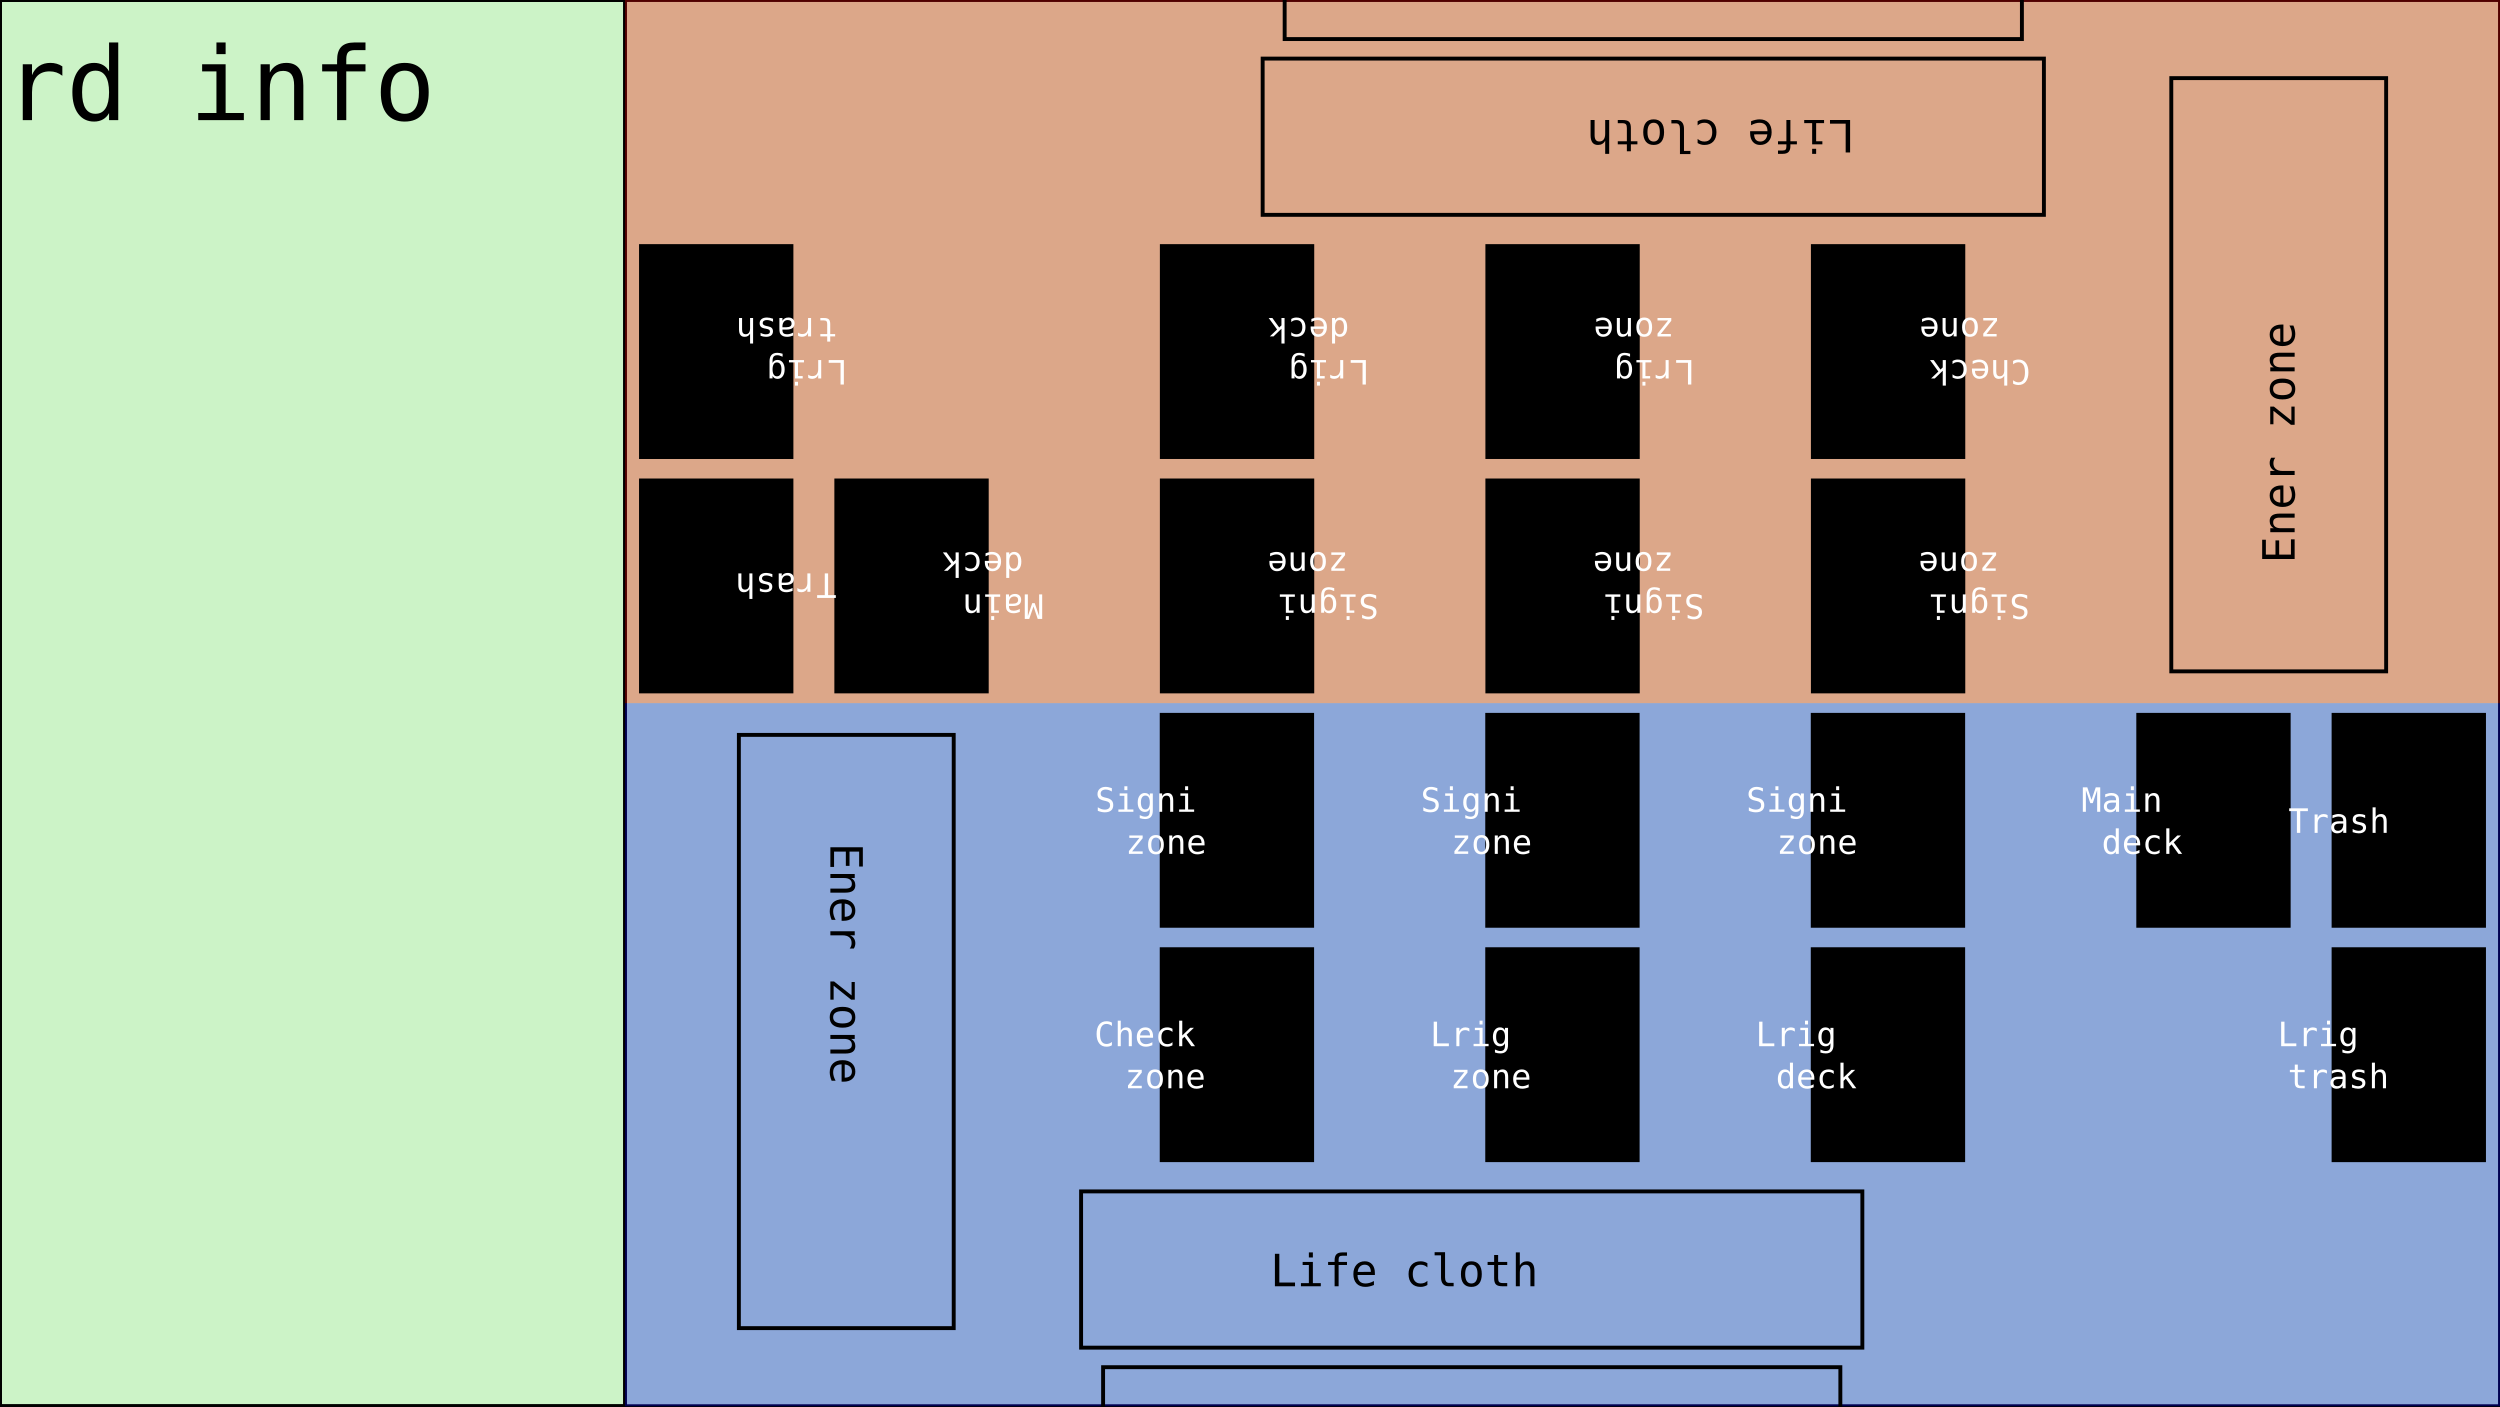
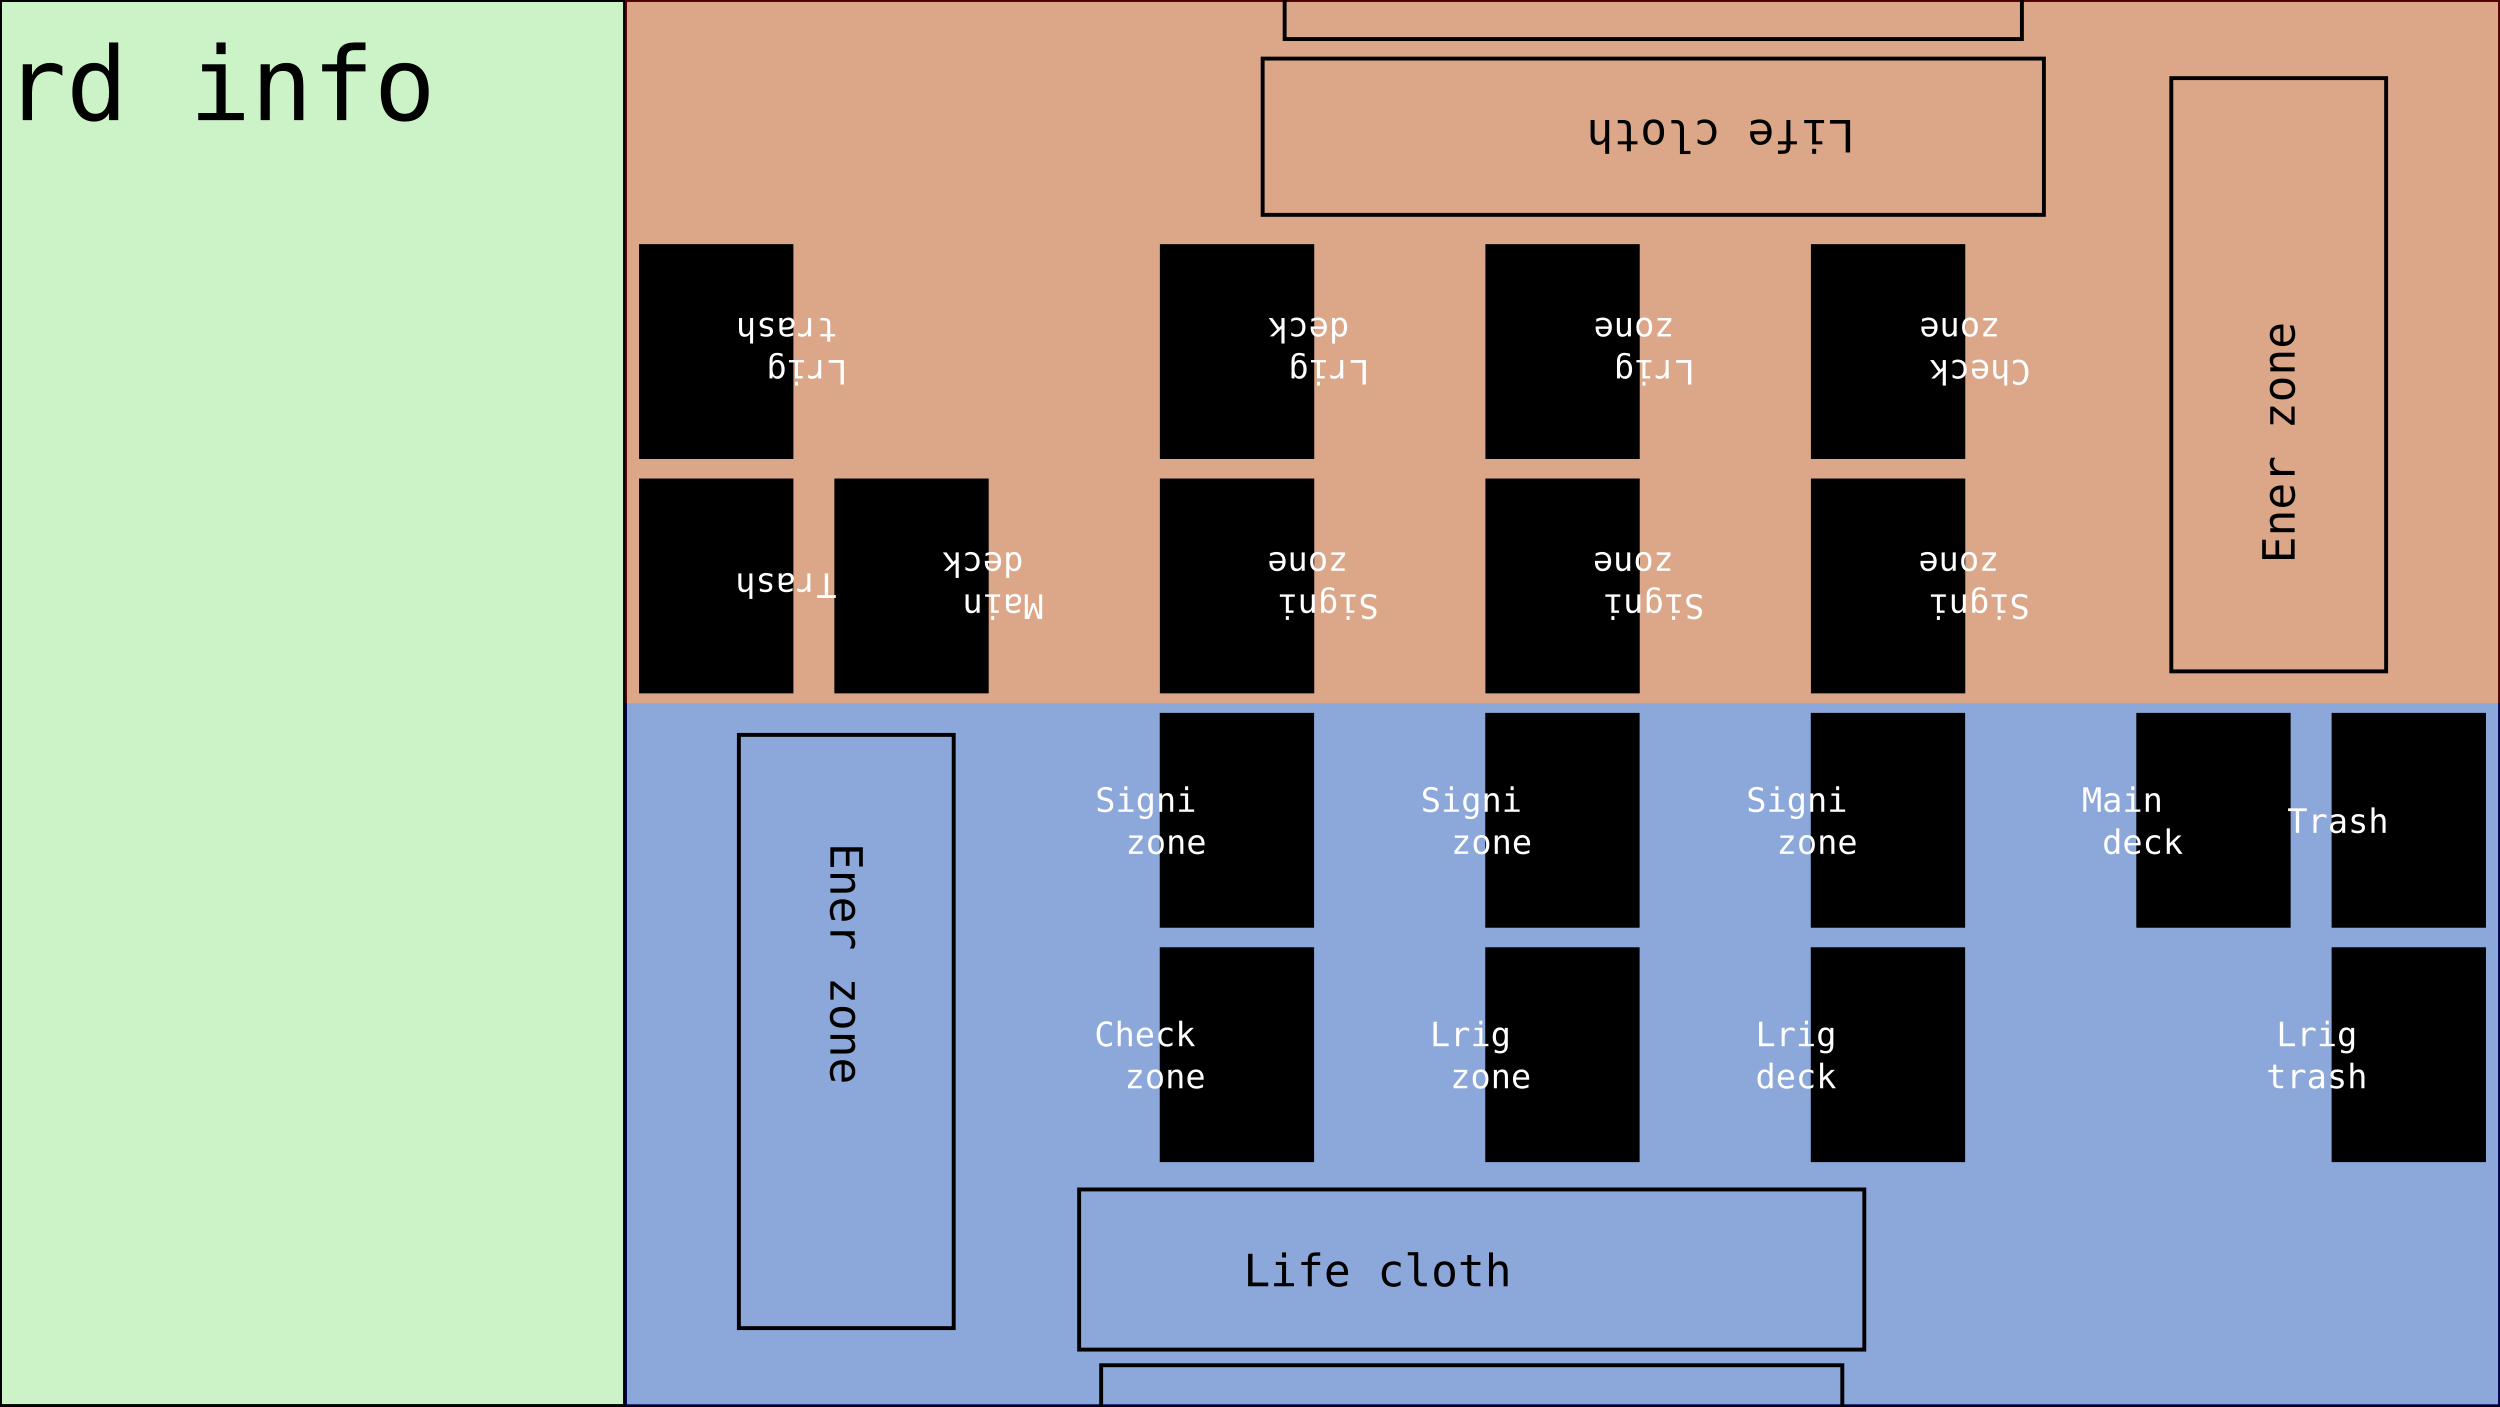
<svg xmlns="http://www.w3.org/2000/svg" width="1280" height="720" viewBox="0 0 1280 720" id="svg2" version="1.1">
  <defs id="defs4" />
  <g id="layer1" transform="translate(0,-332.3625)">
    <path style="opacity:1;fill:#1dff03;fill-opacity:0.172;stroke:#000000;stroke-width:2;stroke-miterlimit:4;stroke-dasharray:none;stroke-dashoffset:0;stroke-opacity:1" d="m 0,1052.362 1280,0 0,-720 -1280,0 z" id="rect4133" />
-     <rect style="opacity:1;fill:none;fill-opacity:1;stroke:#000000;stroke-width:2;stroke-miterlimit:4;stroke-dasharray:none;stroke-dashoffset:0;stroke-opacity:1" id="rect3355" width="320" height="720" x="0" y="332.362" />
+     <rect style="opacity:1;fill:none;fill-opacity:1;stroke:#000000;stroke-width:2;stroke-miterlimit:4;stroke-dasharray:none;stroke-dashoffset:0;stroke-opacity:1" id="rect3355" width="320" height="720" x="0" y="332.362">
+       </rect>
    <text xml:space="preserve" style="font-style:normal;font-variant:normal;font-weight:normal;font-stretch:normal;font-size:52.339px;font-family:'Bitstream Vera Sans Mono';-inkscape-font-specification:'Bitstream Vera Sans Mono';text-align:center;text-anchor:middle;opacity:1;fill:#000000;fill-opacity:1;stroke:none;stroke-width:2;stroke-miterlimit:4;stroke-dasharray:none;stroke-dashoffset:0;stroke-opacity:1" x="159.962" y="393.876" id="text3460">
      <tspan id="tspan3462" x="159.962" y="393.876">Card info</tspan>
    </text>
    <rect style="opacity:1;fill:#0000ff;fill-opacity:0.313;stroke:none;stroke-width:2;stroke-miterlimit:4;stroke-dasharray:none;stroke-dashoffset:0;stroke-opacity:1" id="rect5684" width="960.003" height="360" x="320.001" y="692.362" />
-     <path style="opacity:1;fill:none;fill-opacity:1;stroke:#000000;stroke-width:2;stroke-miterlimit:4;stroke-dasharray:none;stroke-dashoffset:0;stroke-opacity:1" d="m 488.3,708.626 0,303.736 -110,0 0,-303.736 z" id="rect3367" />
-     <path style="opacity:1;fill:none;fill-opacity:1;stroke:#000000;stroke-width:2;stroke-miterlimit:4;stroke-dasharray:none;stroke-dashoffset:0;stroke-opacity:1" d="m 553.524,1022.362 0,-80 400,0 0,80 z" id="rect3381" />
-     <path style="opacity:1;fill:none;fill-opacity:1;stroke:#000000;stroke-width:2;stroke-miterlimit:4;stroke-dasharray:none;stroke-dashoffset:0;stroke-opacity:1" d="m 564.789,1032.362 377.471,10e-5 0,80 -377.471,0 z" id="rect3402" />
+     <path style="opacity:1;fill:none;fill-opacity:1;stroke:#000000;stroke-width:2;stroke-miterlimit:4;stroke-dasharray:none;stroke-dashoffset:0;stroke-opacity:1" d="m 488.3,708.626 0,303.736 -110,0 0,-303.736 z" id="rect3367">
+       </path>
    <text id="text3464" y="-425.149" x="860.066" style="font-style:normal;font-variant:normal;font-weight:normal;font-stretch:normal;font-size:22.805px;font-family:'Bitstream Vera Sans Mono';-inkscape-font-specification:'Bitstream Vera Sans Mono';text-align:center;text-anchor:middle;opacity:1;fill:#000000;fill-opacity:1;stroke:none;stroke-width:2;stroke-miterlimit:4;stroke-dasharray:none;stroke-dashoffset:0;stroke-opacity:1" xml:space="preserve" transform="matrix(0,1,-1,0,0,0)">
      <tspan y="-425.149" x="860.066" id="tspan3466">Ener zone</tspan>
    </text>
-     <text xml:space="preserve" style="font-style:normal;font-variant:normal;font-weight:normal;font-stretch:normal;font-size:22.805px;font-family:'Bitstream Vera Sans Mono';-inkscape-font-specification:'Bitstream Vera Sans Mono';text-align:center;text-anchor:middle;opacity:1;fill:#000000;fill-opacity:1;stroke:none;stroke-width:2;stroke-miterlimit:4;stroke-dasharray:none;stroke-dashoffset:0;stroke-opacity:1" x="753.335" y="990.926" id="text3468">
-       <tspan x="753.335" y="990.926" id="tspan3472">Life cloth</tspan>
-     </text>
-     <text id="text3476" y="1080.864" x="753.819" style="font-style:normal;font-variant:normal;font-weight:normal;font-stretch:normal;font-size:22.805px;font-family:'Bitstream Vera Sans Mono';-inkscape-font-specification:'Bitstream Vera Sans Mono';text-align:center;text-anchor:middle;opacity:1;fill:#000000;fill-opacity:1;stroke:none;stroke-width:2;stroke-miterlimit:4;stroke-dasharray:none;stroke-dashoffset:0;stroke-opacity:1" xml:space="preserve">
-       <tspan id="tspan3478" y="1080.864" x="753.819">Hand</tspan>
-     </text>
+     <g id="g3534">
+       <rect y="941.362" x="552.524" height="82" width="402" id="rect3532" style="opacity:1;fill:none;fill-opacity:1;stroke:#000000;stroke-width:2;stroke-miterlimit:4;stroke-dasharray:none;stroke-dashoffset:0;stroke-opacity:1.0" />
+       <text id="text3468" y="990.926" x="753.335" style="font-style:normal;font-variant:normal;font-weight:normal;font-stretch:normal;font-size:22.805px;font-family:'Bitstream Vera Sans Mono';-inkscape-font-specification:'Bitstream Vera Sans Mono';text-align:center;text-anchor:middle;opacity:1;fill:#000000;fill-opacity:1;stroke:none;stroke-width:2;stroke-miterlimit:4;stroke-dasharray:none;stroke-dashoffset:0;stroke-opacity:1" xml:space="preserve">
+         <tspan id="tspan3472" y="990.926" x="753.335">Life cloth</tspan>
+       </text>
+     </g>
+     <g id="g3525">
+       <rect y="1031.362" x="563.789" height="82" width="379.471" id="rect3523" style="opacity:1;fill:none;fill-opacity:0.313;stroke:#000000;stroke-width:2;stroke-miterlimit:4;stroke-dasharray:none;stroke-dashoffset:0;stroke-opacity:1.0" />
+       <text xml:space="preserve" style="font-style:normal;font-variant:normal;font-weight:normal;font-stretch:normal;font-size:22.805px;font-family:'Bitstream Vera Sans Mono';-inkscape-font-specification:'Bitstream Vera Sans Mono';text-align:center;text-anchor:middle;opacity:1;fill:#000000;fill-opacity:1;stroke:none;stroke-width:2;stroke-miterlimit:4;stroke-dasharray:none;stroke-dashoffset:0;stroke-opacity:1" x="753.819" y="1080.864" id="text3476">
+         <tspan x="753.819" y="1080.864" id="tspan3478">Hand</tspan>
+       </text>
+     </g>
    <g id="g5101" transform="translate(73.789,0)">
      <rect y="697.362" x="520" height="110" width="79.023" id="rect3932" style="opacity:1;fill:#000000;fill-opacity:1;stroke:none;stroke-width:2;stroke-miterlimit:4;stroke-dasharray:none;stroke-dashoffset:0;stroke-opacity:1" />
      <text id="text3934" y="748.021" x="559.515" style="font-style:normal;font-variant:normal;font-weight:normal;font-stretch:normal;font-size:17.216px;font-family:'Bitstream Vera Sans Mono';-inkscape-font-specification:'Bitstream Vera Sans Mono';text-align:center;text-anchor:middle;opacity:1;fill:#ffffff;fill-opacity:1;stroke:none;stroke-width:2;stroke-miterlimit:4;stroke-dasharray:none;stroke-dashoffset:0;stroke-opacity:1" xml:space="preserve">
        <tspan id="tspan3936" y="748.021" x="559.515">Signi</tspan>
        <tspan id="tspan3938" y="769.541" x="559.515">zone</tspan>
      </text>
    </g>
-     <g id="g5107" transform="translate(80.45569,0)">
-       <g transform="translate(149.0005,0)" id="g3940">
-         <path id="rect3942" d="m 531,697.362 79.023,0 0,110 -79.023,0 z" style="opacity:1;fill:#000000;fill-opacity:1;stroke:none;stroke-width:2;stroke-miterlimit:4;stroke-dasharray:none;stroke-dashoffset:0;stroke-opacity:1" />
-       </g>
-       <text xml:space="preserve" style="font-style:normal;font-variant:normal;font-weight:normal;font-stretch:normal;font-size:17.216px;font-family:'Bitstream Vera Sans Mono';-inkscape-font-specification:'Bitstream Vera Sans Mono';text-align:center;text-anchor:middle;opacity:1;fill:#ffffff;fill-opacity:1;stroke:none;stroke-width:2;stroke-miterlimit:4;stroke-dasharray:none;stroke-dashoffset:0;stroke-opacity:1" x="719.515" y="748.021" id="text3903">
-         <tspan x="719.515" y="748.021" id="tspan3905">Signi</tspan>
-         <tspan x="719.515" y="769.541" id="tspan3907">zone</tspan>
-       </text>
-     </g>
-     <g id="g5114" transform="translate(87.12238,0)">
-       <path style="opacity:1;fill:#000000;fill-opacity:1;stroke:none;stroke-width:2;stroke-miterlimit:4;stroke-dasharray:none;stroke-dashoffset:0;stroke-opacity:1" d="m 840,697.362 79.023,0 0,110 -79.023,0 z" id="rect3952" />
-       <text id="text3909" y="748.021" x="879.515" style="font-style:normal;font-variant:normal;font-weight:normal;font-stretch:normal;font-size:17.216px;font-family:'Bitstream Vera Sans Mono';-inkscape-font-specification:'Bitstream Vera Sans Mono';text-align:center;text-anchor:middle;opacity:1;fill:#ffffff;fill-opacity:1;stroke:none;stroke-width:2;stroke-miterlimit:4;stroke-dasharray:none;stroke-dashoffset:0;stroke-opacity:1" xml:space="preserve">
-         <tspan id="tspan3911" y="748.021" x="879.515">Signi</tspan>
-         <tspan id="tspan3913" y="769.541" x="879.515">zone</tspan>
-       </text>
-     </g>
-     <g id="g5120" transform="translate(93.789,0)">
-       <path style="opacity:1;fill:#000000;fill-opacity:1;stroke:none;stroke-width:2;stroke-miterlimit:4;stroke-dasharray:none;stroke-dashoffset:0;stroke-opacity:1" d="m 1000,697.362 79.023,0 0,110 -79.023,0 z" id="rect3962" />
-       <text xml:space="preserve" style="font-style:normal;font-variant:normal;font-weight:normal;font-stretch:normal;font-size:17.216px;font-family:'Bitstream Vera Sans Mono';-inkscape-font-specification:'Bitstream Vera Sans Mono';text-align:center;text-anchor:middle;opacity:1;fill:#ffffff;fill-opacity:1;stroke:none;stroke-width:2;stroke-miterlimit:4;stroke-dasharray:none;stroke-dashoffset:0;stroke-opacity:1" x="1039.276" y="748.021" id="text3915">
-         <tspan x="1039.276" y="748.021" id="tspan3919">Main</tspan>
-         <tspan id="tspan3959" x="1039.276" y="769.541">deck</tspan>
-       </text>
-     </g>
    <g id="g5126" transform="translate(73.789,0)">
      <rect style="opacity:1;fill:#000000;fill-opacity:1;stroke:none;stroke-width:2;stroke-miterlimit:4;stroke-dasharray:none;stroke-dashoffset:0;stroke-opacity:1" id="rect3983" width="79.023" height="110" x="520" y="817.362" />
      <text id="text3921" y="868.021" x="559.053" style="font-style:normal;font-variant:normal;font-weight:normal;font-stretch:normal;font-size:17.216px;font-family:'Bitstream Vera Sans Mono';-inkscape-font-specification:'Bitstream Vera Sans Mono';text-align:center;text-anchor:middle;opacity:1;fill:#ffffff;fill-opacity:1;stroke:none;stroke-width:2;stroke-miterlimit:4;stroke-dasharray:none;stroke-dashoffset:0;stroke-opacity:1" xml:space="preserve">
        <tspan id="tspan3925" y="868.021" x="559.053">Check</tspan>
        <tspan id="tspan3965" y="889.541" x="559.053">zone</tspan>
-       </text>
-     </g>
-     <g id="g5132" transform="translate(80.45569,0)">
-       <g id="g3991" transform="translate(149.0005,120)">
-         <path id="rect3993" d="m 531,697.362 79.023,0 0,110 -79.023,0 z" style="opacity:1;fill:#000000;fill-opacity:1;stroke:none;stroke-width:2;stroke-miterlimit:4;stroke-dasharray:none;stroke-dashoffset:0;stroke-opacity:1" />
-         <g id="text3995" style="font-style:normal;font-variant:normal;font-weight:normal;font-stretch:normal;font-size:17.216px;font-family:'Bitstream Vera Sans Mono';-inkscape-font-specification:'Bitstream Vera Sans Mono';text-align:center;text-anchor:middle;opacity:1;fill:#ffffff;fill-opacity:1;stroke:none;stroke-width:2;stroke-miterlimit:4;stroke-dasharray:none;stroke-dashoffset:0;stroke-opacity:1" />
-       </g>
-       <text xml:space="preserve" style="font-style:normal;font-variant:normal;font-weight:normal;font-stretch:normal;font-size:17.216px;font-family:'Bitstream Vera Sans Mono';-inkscape-font-specification:'Bitstream Vera Sans Mono';text-align:center;text-anchor:middle;opacity:1;fill:#ffffff;fill-opacity:1;stroke:none;stroke-width:2;stroke-miterlimit:4;stroke-dasharray:none;stroke-dashoffset:0;stroke-opacity:1" x="719.162" y="868.021" id="text3927">
-         <tspan x="719.162" y="868.021" id="tspan3931">Lrig</tspan>
-         <tspan id="tspan3971" x="719.162" y="889.541">zone</tspan>
-       </text>
-     </g>
-     <g id="g5140" transform="translate(87.12237,0)">
-       <path style="opacity:1;fill:#000000;fill-opacity:1;stroke:none;stroke-width:2;stroke-miterlimit:4;stroke-dasharray:none;stroke-dashoffset:0;stroke-opacity:1" d="m 840,817.362 79.023,0 0,110 -79.023,0 z" id="rect4003" />
-       <text id="text3933" y="868.021" x="879.12" style="font-style:normal;font-variant:normal;font-weight:normal;font-stretch:normal;font-size:17.216px;font-family:'Bitstream Vera Sans Mono';-inkscape-font-specification:'Bitstream Vera Sans Mono';text-align:center;text-anchor:middle;opacity:1;fill:#ffffff;fill-opacity:1;stroke:none;stroke-width:2;stroke-miterlimit:4;stroke-dasharray:none;stroke-dashoffset:0;stroke-opacity:1" xml:space="preserve">
-         <tspan id="tspan3937" y="868.021" x="879.12">Lrig</tspan>
-         <tspan id="tspan3975" y="889.541" x="879.12">deck</tspan>
-       </text>
-     </g>
-     <g id="g5146" transform="translate(193.789,-120)">
-       <path style="opacity:1;fill:#000000;fill-opacity:1;stroke:none;stroke-width:2;stroke-miterlimit:4;stroke-dasharray:none;stroke-dashoffset:0;stroke-opacity:1" d="m 1000,817.362 79.023,0 0,110 -79.023,0 z" id="rect4013" />
-       <text xml:space="preserve" style="font-style:normal;font-variant:normal;font-weight:normal;font-stretch:normal;font-size:17.216px;font-family:'Bitstream Vera Sans Mono';-inkscape-font-specification:'Bitstream Vera Sans Mono';text-align:center;text-anchor:middle;opacity:1;fill:#ffffff;fill-opacity:1;stroke:none;stroke-width:2;stroke-miterlimit:4;stroke-dasharray:none;stroke-dashoffset:0;stroke-opacity:1" x="1040.074" y="878.781" id="text3939">
-         <tspan x="1040.074" y="878.781" id="tspan3943">Trash</tspan>
-       </text>
-     </g>
-     <g id="g5151" transform="translate(33.789,0)">
-       <path style="opacity:1;fill:#000000;fill-opacity:1;stroke:none;stroke-width:2;stroke-miterlimit:4;stroke-dasharray:none;stroke-dashoffset:0;stroke-opacity:1" d="m 1160,817.362 79.023,0 -4e-4,110 -79.023,0 z" id="rect4023" />
-       <text id="text3945" y="868.021" x="1199.721" style="font-style:normal;font-variant:normal;font-weight:normal;font-stretch:normal;font-size:17.216px;font-family:'Bitstream Vera Sans Mono';-inkscape-font-specification:'Bitstream Vera Sans Mono';text-align:center;text-anchor:middle;opacity:1;fill:#ffffff;fill-opacity:1;stroke:none;stroke-width:2;stroke-miterlimit:4;stroke-dasharray:none;stroke-dashoffset:0;stroke-opacity:1" xml:space="preserve">
-         <tspan id="tspan3949" y="868.021" x="1199.721">Lrig</tspan>
-         <tspan id="tspan3981" y="889.541" x="1199.721">trash</tspan>
      </text>
    </g>
    <rect y="-692.362" x="-1280.004" height="360" width="960.003" id="rect6853" style="opacity:1;fill:#ff0000;fill-opacity:0.313;stroke:none;stroke-width:2;stroke-miterlimit:4;stroke-dasharray:none;stroke-dashoffset:0;stroke-opacity:1" transform="scale(-1,-1)" />
    <path id="path6855" d="m 1111.705,676.098 0,-303.736 110,0 0,303.736 z" style="opacity:1;fill:none;fill-opacity:1;stroke:#000000;stroke-width:2;stroke-miterlimit:4;stroke-dasharray:none;stroke-dashoffset:0;stroke-opacity:1" />
    <path id="path6857" d="m 1046.481,362.362 0,80 -400,0 0,-80 z" style="opacity:1;fill:none;fill-opacity:1;stroke:#000000;stroke-width:2;stroke-miterlimit:4;stroke-dasharray:none;stroke-dashoffset:0;stroke-opacity:1" />
    <path id="path6859" d="m 1035.216,352.363 -377.471,-1e-4 0,-80 377.471,0 z" style="opacity:1;fill:none;fill-opacity:1;stroke:#000000;stroke-width:2;stroke-miterlimit:4;stroke-dasharray:none;stroke-dashoffset:0;stroke-opacity:1" />
    <text transform="matrix(0,-1,1,0,0,0)" xml:space="preserve" style="font-style:normal;font-variant:normal;font-weight:normal;font-stretch:normal;font-size:22.805px;font-family:'Bitstream Vera Sans Mono';-inkscape-font-specification:'Bitstream Vera Sans Mono';text-align:center;text-anchor:middle;opacity:1;fill:#000000;fill-opacity:1;stroke:none;stroke-width:2;stroke-miterlimit:4;stroke-dasharray:none;stroke-dashoffset:0;stroke-opacity:1" x="-524.659" y="1174.856" id="text6861">
      <tspan id="tspan6863" x="-524.659" y="1174.856">Ener zone</tspan>
    </text>
    <text id="text6865" y="-393.799" x="-846.67" style="font-style:normal;font-variant:normal;font-weight:normal;font-stretch:normal;font-size:22.805px;font-family:'Bitstream Vera Sans Mono';-inkscape-font-specification:'Bitstream Vera Sans Mono';text-align:center;text-anchor:middle;opacity:1;fill:#000000;fill-opacity:1;stroke:none;stroke-width:2;stroke-miterlimit:4;stroke-dasharray:none;stroke-dashoffset:0;stroke-opacity:1" xml:space="preserve" transform="scale(-1,-1)">
      <tspan id="tspan6867" y="-393.799" x="-846.67">Life cloth</tspan>
    </text>
    <text xml:space="preserve" style="font-style:normal;font-variant:normal;font-weight:normal;font-stretch:normal;font-size:22.805px;font-family:'Bitstream Vera Sans Mono';-inkscape-font-specification:'Bitstream Vera Sans Mono';text-align:center;text-anchor:middle;opacity:1;fill:#000000;fill-opacity:1;stroke:none;stroke-width:2;stroke-miterlimit:4;stroke-dasharray:none;stroke-dashoffset:0;stroke-opacity:1" x="-846.186" y="-303.861" id="text6869" transform="scale(-1,-1)">
      <tspan x="-846.186" y="-303.861" id="tspan6871">Hand</tspan>
    </text>
    <g transform="matrix(-1,0,0,-1,1526.216,1384.725)" id="g6873">
      <rect style="opacity:1;fill:#000000;fill-opacity:1;stroke:none;stroke-width:2;stroke-miterlimit:4;stroke-dasharray:none;stroke-dashoffset:0;stroke-opacity:1" id="rect6875" width="79.023" height="110" x="520" y="697.362" />
      <text xml:space="preserve" style="font-style:normal;font-variant:normal;font-weight:normal;font-stretch:normal;font-size:17.216px;font-family:'Bitstream Vera Sans Mono';-inkscape-font-specification:'Bitstream Vera Sans Mono';text-align:center;text-anchor:middle;opacity:1;fill:#ffffff;fill-opacity:1;stroke:none;stroke-width:2;stroke-miterlimit:4;stroke-dasharray:none;stroke-dashoffset:0;stroke-opacity:1" x="559.515" y="748.021" id="text6877">
        <tspan x="559.515" y="748.021" id="tspan6879">Signi</tspan>
        <tspan x="559.515" y="769.541" id="tspan6881">zone</tspan>
      </text>
    </g>
    <g transform="matrix(-1,0,0,-1,1519.549,1384.725)" id="g6883">
      <g id="g6885" transform="translate(149.0005,0)">
        <path style="opacity:1;fill:#000000;fill-opacity:1;stroke:none;stroke-width:2;stroke-miterlimit:4;stroke-dasharray:none;stroke-dashoffset:0;stroke-opacity:1" d="m 531,697.362 79.023,0 0,110 -79.023,0 z" id="path6887" />
      </g>
      <text id="text6889" y="748.021" x="719.515" style="font-style:normal;font-variant:normal;font-weight:normal;font-stretch:normal;font-size:17.216px;font-family:'Bitstream Vera Sans Mono';-inkscape-font-specification:'Bitstream Vera Sans Mono';text-align:center;text-anchor:middle;opacity:1;fill:#ffffff;fill-opacity:1;stroke:none;stroke-width:2;stroke-miterlimit:4;stroke-dasharray:none;stroke-dashoffset:0;stroke-opacity:1" xml:space="preserve">
        <tspan id="tspan6891" y="748.021" x="719.515">Signi</tspan>
        <tspan id="tspan6893" y="769.541" x="719.515">zone</tspan>
      </text>
    </g>
    <g transform="matrix(-1,0,0,-1,1512.883,1384.725)" id="g6895">
      <path id="path6897" d="m 840,697.362 79.023,0 0,110 -79.023,0 z" style="opacity:1;fill:#000000;fill-opacity:1;stroke:none;stroke-width:2;stroke-miterlimit:4;stroke-dasharray:none;stroke-dashoffset:0;stroke-opacity:1" />
      <text xml:space="preserve" style="font-style:normal;font-variant:normal;font-weight:normal;font-stretch:normal;font-size:17.216px;font-family:'Bitstream Vera Sans Mono';-inkscape-font-specification:'Bitstream Vera Sans Mono';text-align:center;text-anchor:middle;opacity:1;fill:#ffffff;fill-opacity:1;stroke:none;stroke-width:2;stroke-miterlimit:4;stroke-dasharray:none;stroke-dashoffset:0;stroke-opacity:1" x="879.515" y="748.021" id="text6899">
        <tspan x="879.515" y="748.021" id="tspan6901">Signi</tspan>
        <tspan x="879.515" y="769.541" id="tspan6903">zone</tspan>
      </text>
    </g>
    <g transform="matrix(-1,0,0,-1,1506.216,1384.725)" id="g6905">
      <path id="path6907" d="m 1000,697.362 79.023,0 0,110 -79.023,0 z" style="opacity:1;fill:#000000;fill-opacity:1;stroke:none;stroke-width:2;stroke-miterlimit:4;stroke-dasharray:none;stroke-dashoffset:0;stroke-opacity:1" />
      <text id="text6909" y="748.021" x="1039.276" style="font-style:normal;font-variant:normal;font-weight:normal;font-stretch:normal;font-size:17.216px;font-family:'Bitstream Vera Sans Mono';-inkscape-font-specification:'Bitstream Vera Sans Mono';text-align:center;text-anchor:middle;opacity:1;fill:#ffffff;fill-opacity:1;stroke:none;stroke-width:2;stroke-miterlimit:4;stroke-dasharray:none;stroke-dashoffset:0;stroke-opacity:1" xml:space="preserve">
        <tspan id="tspan6911" y="748.021" x="1039.276">Main</tspan>
        <tspan y="769.541" x="1039.276" id="tspan6913">deck</tspan>
      </text>
    </g>
    <g transform="matrix(-1,0,0,-1,1526.216,1384.725)" id="g6915">
      <rect y="817.362" x="520" height="110" width="79.023" id="rect6917" style="opacity:1;fill:#000000;fill-opacity:1;stroke:none;stroke-width:2;stroke-miterlimit:4;stroke-dasharray:none;stroke-dashoffset:0;stroke-opacity:1" />
      <text xml:space="preserve" style="font-style:normal;font-variant:normal;font-weight:normal;font-stretch:normal;font-size:17.216px;font-family:'Bitstream Vera Sans Mono';-inkscape-font-specification:'Bitstream Vera Sans Mono';text-align:center;text-anchor:middle;opacity:1;fill:#ffffff;fill-opacity:1;stroke:none;stroke-width:2;stroke-miterlimit:4;stroke-dasharray:none;stroke-dashoffset:0;stroke-opacity:1" x="559.053" y="868.021" id="text6919">
        <tspan x="559.053" y="868.021" id="tspan6921">Check</tspan>
        <tspan x="559.053" y="889.541" id="tspan6923">zone</tspan>
      </text>
    </g>
    <g transform="matrix(-1,0,0,-1,1519.549,1384.725)" id="g6925">
      <g transform="translate(149.0005,120)" id="g6927">
        <path style="opacity:1;fill:#000000;fill-opacity:1;stroke:none;stroke-width:2;stroke-miterlimit:4;stroke-dasharray:none;stroke-dashoffset:0;stroke-opacity:1" d="m 531,697.362 79.023,0 0,110 -79.023,0 z" id="path6929" />
        <g style="font-style:normal;font-variant:normal;font-weight:normal;font-stretch:normal;font-size:17.216px;font-family:'Bitstream Vera Sans Mono';-inkscape-font-specification:'Bitstream Vera Sans Mono';text-align:center;text-anchor:middle;opacity:1;fill:#ffffff;fill-opacity:1;stroke:none;stroke-width:2;stroke-miterlimit:4;stroke-dasharray:none;stroke-dashoffset:0;stroke-opacity:1" id="g6931" />
      </g>
      <text id="text6933" y="868.021" x="719.162" style="font-style:normal;font-variant:normal;font-weight:normal;font-stretch:normal;font-size:17.216px;font-family:'Bitstream Vera Sans Mono';-inkscape-font-specification:'Bitstream Vera Sans Mono';text-align:center;text-anchor:middle;opacity:1;fill:#ffffff;fill-opacity:1;stroke:none;stroke-width:2;stroke-miterlimit:4;stroke-dasharray:none;stroke-dashoffset:0;stroke-opacity:1" xml:space="preserve">
        <tspan id="tspan6935" y="868.021" x="719.162">Lrig</tspan>
        <tspan y="889.541" x="719.162" id="tspan6937">zone</tspan>
      </text>
    </g>
    <g transform="matrix(-1,0,0,-1,1512.883,1384.725)" id="g6939">
      <path id="path6941" d="m 840,817.362 79.023,0 0,110 -79.023,0 z" style="opacity:1;fill:#000000;fill-opacity:1;stroke:none;stroke-width:2;stroke-miterlimit:4;stroke-dasharray:none;stroke-dashoffset:0;stroke-opacity:1" />
      <text xml:space="preserve" style="font-style:normal;font-variant:normal;font-weight:normal;font-stretch:normal;font-size:17.216px;font-family:'Bitstream Vera Sans Mono';-inkscape-font-specification:'Bitstream Vera Sans Mono';text-align:center;text-anchor:middle;opacity:1;fill:#ffffff;fill-opacity:1;stroke:none;stroke-width:2;stroke-miterlimit:4;stroke-dasharray:none;stroke-dashoffset:0;stroke-opacity:1" x="879.12" y="868.021" id="text6943">
        <tspan x="879.12" y="868.021" id="tspan6945">Lrig</tspan>
        <tspan x="879.12" y="889.541" id="tspan6947">deck</tspan>
      </text>
    </g>
    <g transform="matrix(-1,0,0,-1,1406.216,1504.725)" id="g6949">
      <path id="path6951" d="m 1000,817.362 79.023,0 0,110 -79.023,0 z" style="opacity:1;fill:#000000;fill-opacity:1;stroke:none;stroke-width:2;stroke-miterlimit:4;stroke-dasharray:none;stroke-dashoffset:0;stroke-opacity:1" />
      <text id="text6953" y="878.781" x="1040.074" style="font-style:normal;font-variant:normal;font-weight:normal;font-stretch:normal;font-size:17.216px;font-family:'Bitstream Vera Sans Mono';-inkscape-font-specification:'Bitstream Vera Sans Mono';text-align:center;text-anchor:middle;opacity:1;fill:#ffffff;fill-opacity:1;stroke:none;stroke-width:2;stroke-miterlimit:4;stroke-dasharray:none;stroke-dashoffset:0;stroke-opacity:1" xml:space="preserve">
        <tspan id="tspan6955" y="878.781" x="1040.074">Trash</tspan>
      </text>
    </g>
    <g transform="matrix(-1,0,0,-1,1566.216,1384.725)" id="g6957">
      <path id="path6959" d="m 1160,817.362 79.023,0 -4e-4,110 -79.023,0 z" style="opacity:1;fill:#000000;fill-opacity:1;stroke:none;stroke-width:2;stroke-miterlimit:4;stroke-dasharray:none;stroke-dashoffset:0;stroke-opacity:1" />
      <text xml:space="preserve" style="font-style:normal;font-variant:normal;font-weight:normal;font-stretch:normal;font-size:17.216px;font-family:'Bitstream Vera Sans Mono';-inkscape-font-specification:'Bitstream Vera Sans Mono';text-align:center;text-anchor:middle;opacity:1;fill:#ffffff;fill-opacity:1;stroke:none;stroke-width:2;stroke-miterlimit:4;stroke-dasharray:none;stroke-dashoffset:0;stroke-opacity:1" x="1199.721" y="868.021" id="text6961">
        <tspan x="1199.721" y="868.021" id="tspan6963">Lrig</tspan>
        <tspan x="1199.721" y="889.541" id="tspan6965">trash</tspan>
      </text>
    </g>
+     <g transform="translate(240.456,0)" id="g7103">
+       <rect style="opacity:1;fill:#000000;fill-opacity:1;stroke:none;stroke-width:2;stroke-miterlimit:4;stroke-dasharray:none;stroke-dashoffset:0;stroke-opacity:1" id="rect7107" width="79.023" height="110" x="520" y="697.362" />
+       <text xml:space="preserve" style="font-style:normal;font-variant:normal;font-weight:normal;font-stretch:normal;font-size:17.216px;font-family:'Bitstream Vera Sans Mono';-inkscape-font-specification:'Bitstream Vera Sans Mono';text-align:center;text-anchor:middle;opacity:1;fill:#ffffff;fill-opacity:1;stroke:none;stroke-width:2;stroke-miterlimit:4;stroke-dasharray:none;stroke-dashoffset:0;stroke-opacity:1" x="559.515" y="748.021" id="text7109">
+         <tspan x="559.515" y="748.021" id="tspan7111">Signi</tspan>
+         <tspan x="559.515" y="769.541" id="tspan7113">zone</tspan>
+       </text>
+     </g>
+     <g id="g7115" transform="translate(407.122,0)">
+       <rect y="697.362" x="520" height="110" width="79.023" id="rect7119" style="opacity:1;fill:#000000;fill-opacity:1;stroke:none;stroke-width:2;stroke-miterlimit:4;stroke-dasharray:none;stroke-dashoffset:0;stroke-opacity:1" />
+       <text id="text7121" y="748.021" x="559.515" style="font-style:normal;font-variant:normal;font-weight:normal;font-stretch:normal;font-size:17.216px;font-family:'Bitstream Vera Sans Mono';-inkscape-font-specification:'Bitstream Vera Sans Mono';text-align:center;text-anchor:middle;opacity:1;fill:#ffffff;fill-opacity:1;stroke:none;stroke-width:2;stroke-miterlimit:4;stroke-dasharray:none;stroke-dashoffset:0;stroke-opacity:1" xml:space="preserve">
+         <tspan id="tspan7123" y="748.021" x="559.515">Signi</tspan>
+         <tspan id="tspan7125" y="769.541" x="559.515">zone</tspan>
+       </text>
+     </g>
+     <g transform="translate(573.789,0)" id="g7127">
+       <rect style="opacity:1;fill:#000000;fill-opacity:1;stroke:none;stroke-width:2;stroke-miterlimit:4;stroke-dasharray:none;stroke-dashoffset:0;stroke-opacity:1" id="rect7131" width="79.023" height="110" x="520" y="697.362" />
+       <text xml:space="preserve" style="font-style:normal;font-variant:normal;font-weight:normal;font-stretch:normal;font-size:17.216px;font-family:'Bitstream Vera Sans Mono';-inkscape-font-specification:'Bitstream Vera Sans Mono';text-align:center;text-anchor:middle;opacity:1;fill:#ffffff;fill-opacity:1;stroke:none;stroke-width:2;stroke-miterlimit:4;stroke-dasharray:none;stroke-dashoffset:0;stroke-opacity:1" x="559.515" y="748.021" id="text7133">
+         <tspan x="559.515" y="748.021" id="tspan7137">Main</tspan>
+         <tspan x="559.515" y="769.541" id="tspan7143">deck</tspan>
+       </text>
+     </g>
+     <g id="g7147" transform="translate(673.789,0)">
+       <rect y="697.362" x="520" height="110" width="79.023" id="rect7151" style="opacity:1;fill:#000000;fill-opacity:1;stroke:none;stroke-width:2;stroke-miterlimit:4;stroke-dasharray:none;stroke-dashoffset:0;stroke-opacity:1" />
+       <text id="text7153" y="758.781" x="559.515" style="font-style:normal;font-variant:normal;font-weight:normal;font-stretch:normal;font-size:17.216px;font-family:'Bitstream Vera Sans Mono';-inkscape-font-specification:'Bitstream Vera Sans Mono';text-align:center;text-anchor:middle;opacity:1;fill:#ffffff;fill-opacity:1;stroke:none;stroke-width:2;stroke-miterlimit:4;stroke-dasharray:none;stroke-dashoffset:0;stroke-opacity:1" xml:space="preserve">
+         <tspan id="tspan7157" y="758.781" x="559.515">Trash</tspan>
+       </text>
+     </g>
+     <g transform="translate(240.456,0)" id="g3470">
+       <rect y="817.362" x="520" height="110" width="79.023" id="rect3472" style="opacity:1;fill:#000000;fill-opacity:1;stroke:none;stroke-width:2;stroke-miterlimit:4;stroke-dasharray:none;stroke-dashoffset:0;stroke-opacity:1" />
+       <text xml:space="preserve" style="font-style:normal;font-variant:normal;font-weight:normal;font-stretch:normal;font-size:17.216px;font-family:'Bitstream Vera Sans Mono';-inkscape-font-specification:'Bitstream Vera Sans Mono';text-align:center;text-anchor:middle;opacity:1;fill:#ffffff;fill-opacity:1;stroke:none;stroke-width:2;stroke-miterlimit:4;stroke-dasharray:none;stroke-dashoffset:0;stroke-opacity:1" x="559.053" y="868.021" id="text3474">
+         <tspan x="559.053" y="868.021" id="tspan3479">Lrig</tspan>
+         <tspan x="559.053" y="889.541" id="tspan3493">zone</tspan>
+       </text>
+     </g>
+     <g id="g3481" transform="translate(407.122,0)">
+       <rect style="opacity:1;fill:#000000;fill-opacity:1;stroke:none;stroke-width:2;stroke-miterlimit:4;stroke-dasharray:none;stroke-dashoffset:0;stroke-opacity:1" id="rect3483" width="79.023" height="110" x="520" y="817.362" />
+       <text id="text3485" y="868.021" x="559.053" style="font-style:normal;font-variant:normal;font-weight:normal;font-stretch:normal;font-size:17.216px;font-family:'Bitstream Vera Sans Mono';-inkscape-font-specification:'Bitstream Vera Sans Mono';text-align:center;text-anchor:middle;opacity:1;fill:#ffffff;fill-opacity:1;stroke:none;stroke-width:2;stroke-miterlimit:4;stroke-dasharray:none;stroke-dashoffset:0;stroke-opacity:1" xml:space="preserve">
+         <tspan id="tspan3489" y="868.021" x="559.053">Lrig</tspan>
+         <tspan y="889.541" x="559.053" id="tspan3497">deck</tspan>
+         <tspan y="911.061" x="559.053" id="tspan3499" />
+       </text>
+     </g>
+     <g transform="translate(673.789,0)" id="g3501">
+       <rect y="817.362" x="520" height="110" width="79.023" id="rect3503" style="opacity:1;fill:#000000;fill-opacity:1;stroke:none;stroke-width:2;stroke-miterlimit:4;stroke-dasharray:none;stroke-dashoffset:0;stroke-opacity:1" />
+       <text xml:space="preserve" style="font-style:normal;font-variant:normal;font-weight:normal;font-stretch:normal;font-size:17.216px;font-family:'Bitstream Vera Sans Mono';-inkscape-font-specification:'Bitstream Vera Sans Mono';text-align:center;text-anchor:middle;opacity:1;fill:#ffffff;fill-opacity:1;stroke:none;stroke-width:2;stroke-miterlimit:4;stroke-dasharray:none;stroke-dashoffset:0;stroke-opacity:1" x="559.053" y="868.021" id="text3505">
+         <tspan x="559.053" y="868.021" id="tspan3507">Lrig</tspan>
+         <tspan id="tspan3509" x="559.053" y="889.541">trash</tspan>
+         <tspan id="tspan3511" x="559.053" y="911.061" />
+       </text>
+     </g>
  </g>
</svg>
